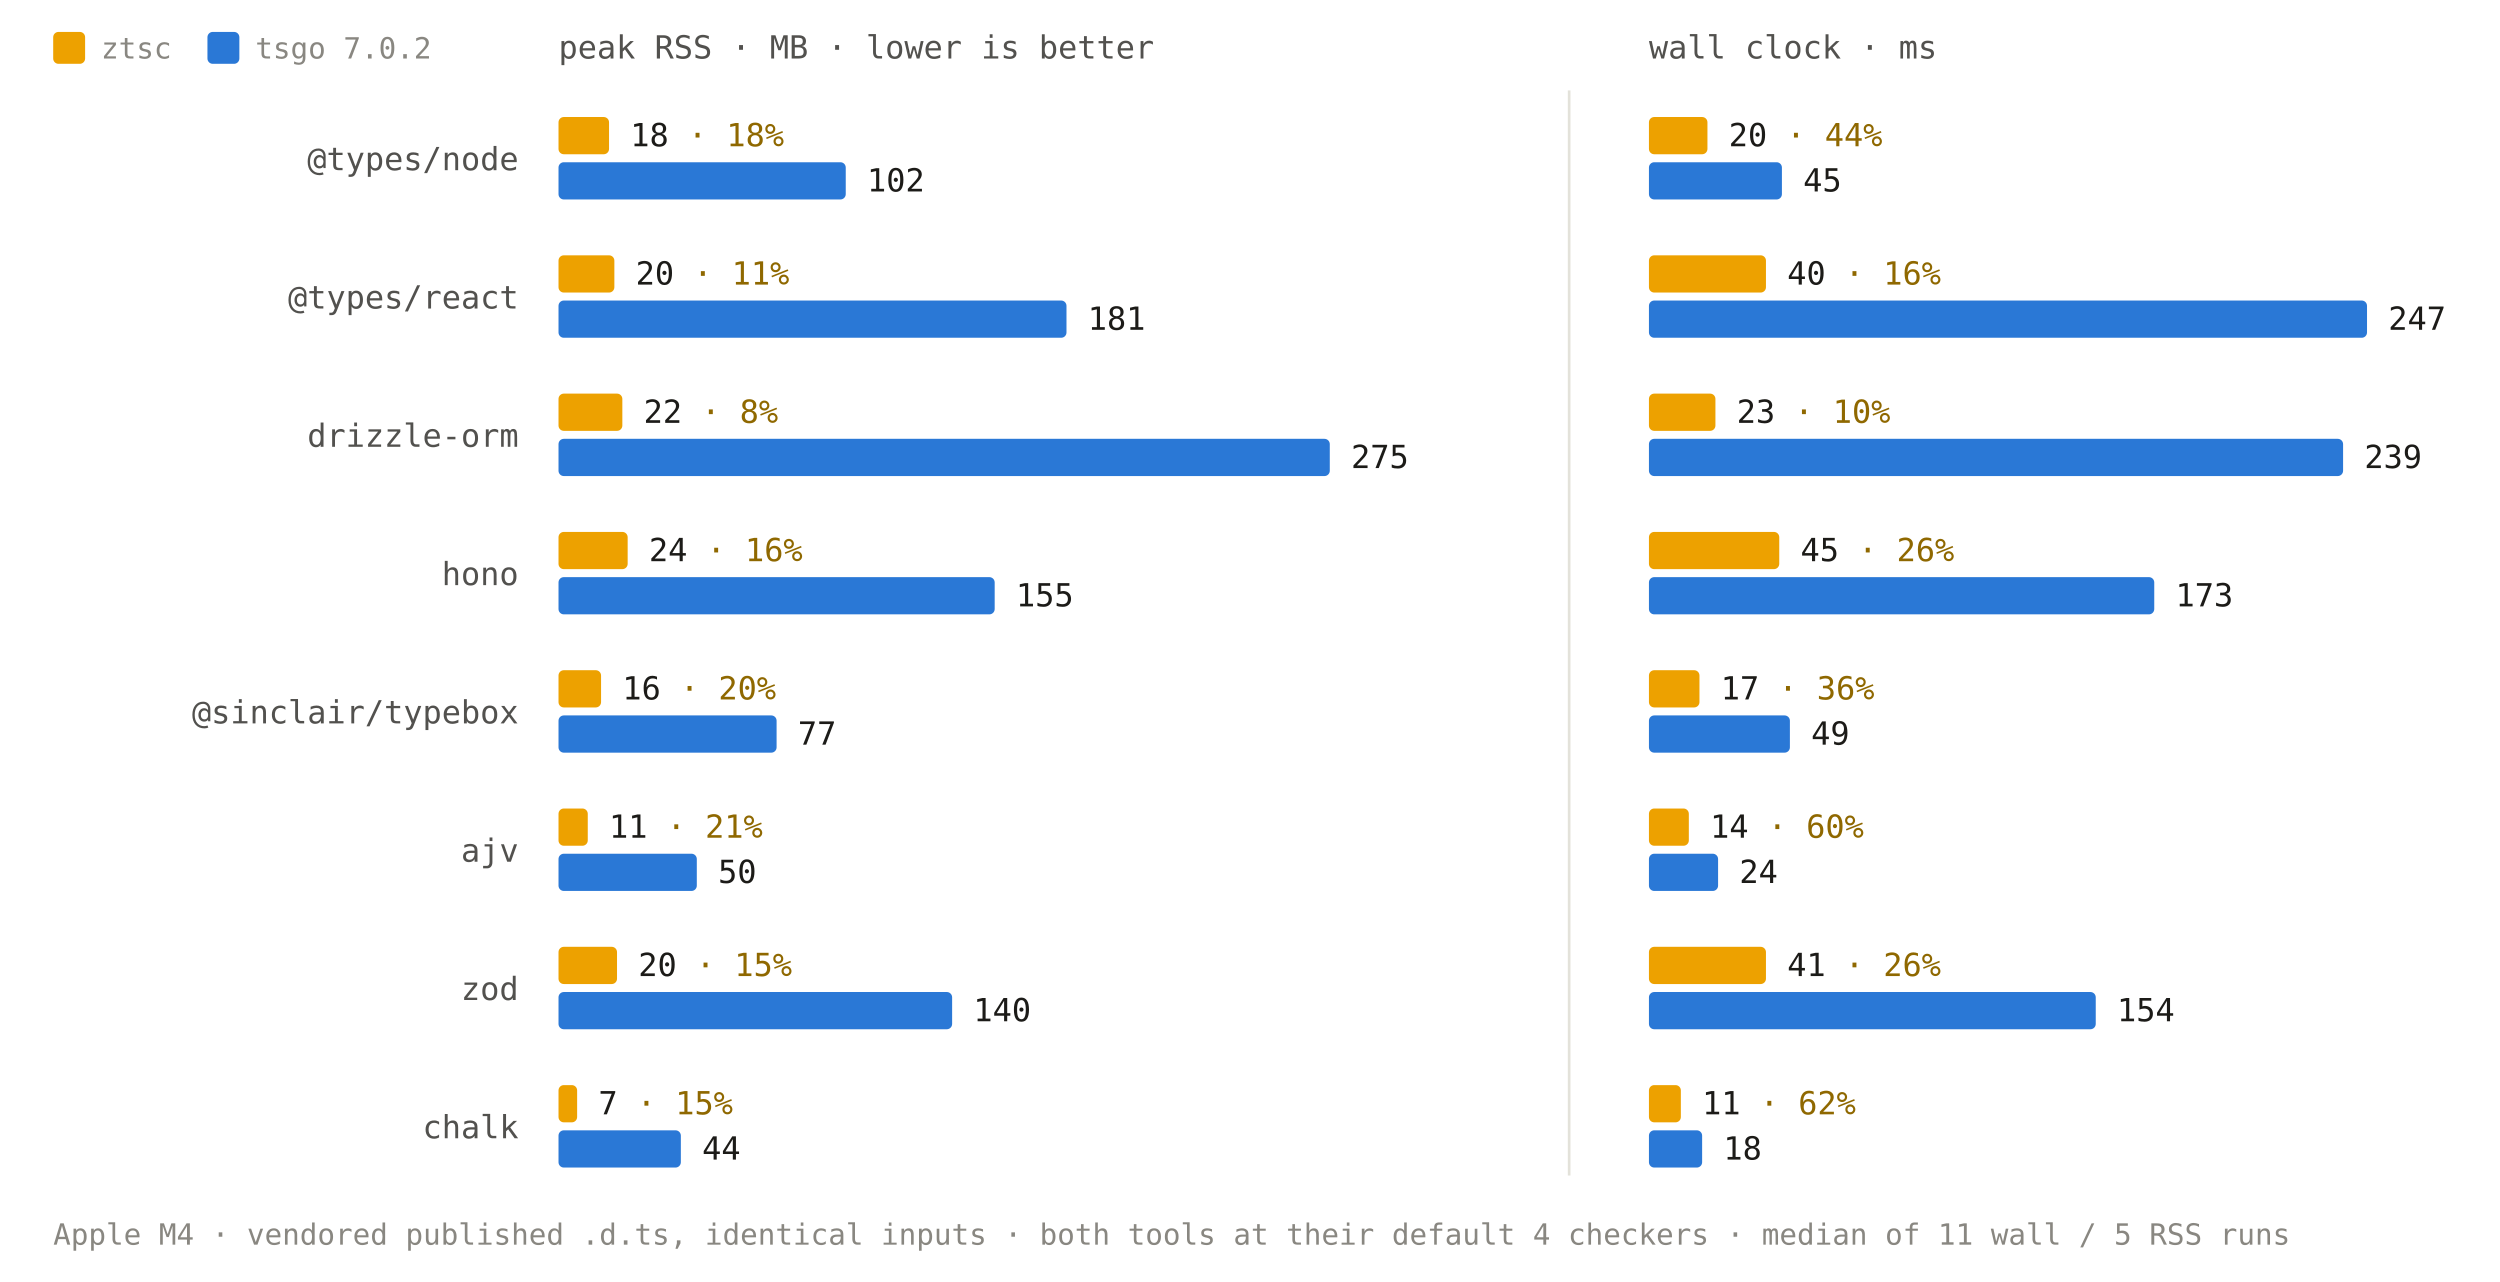
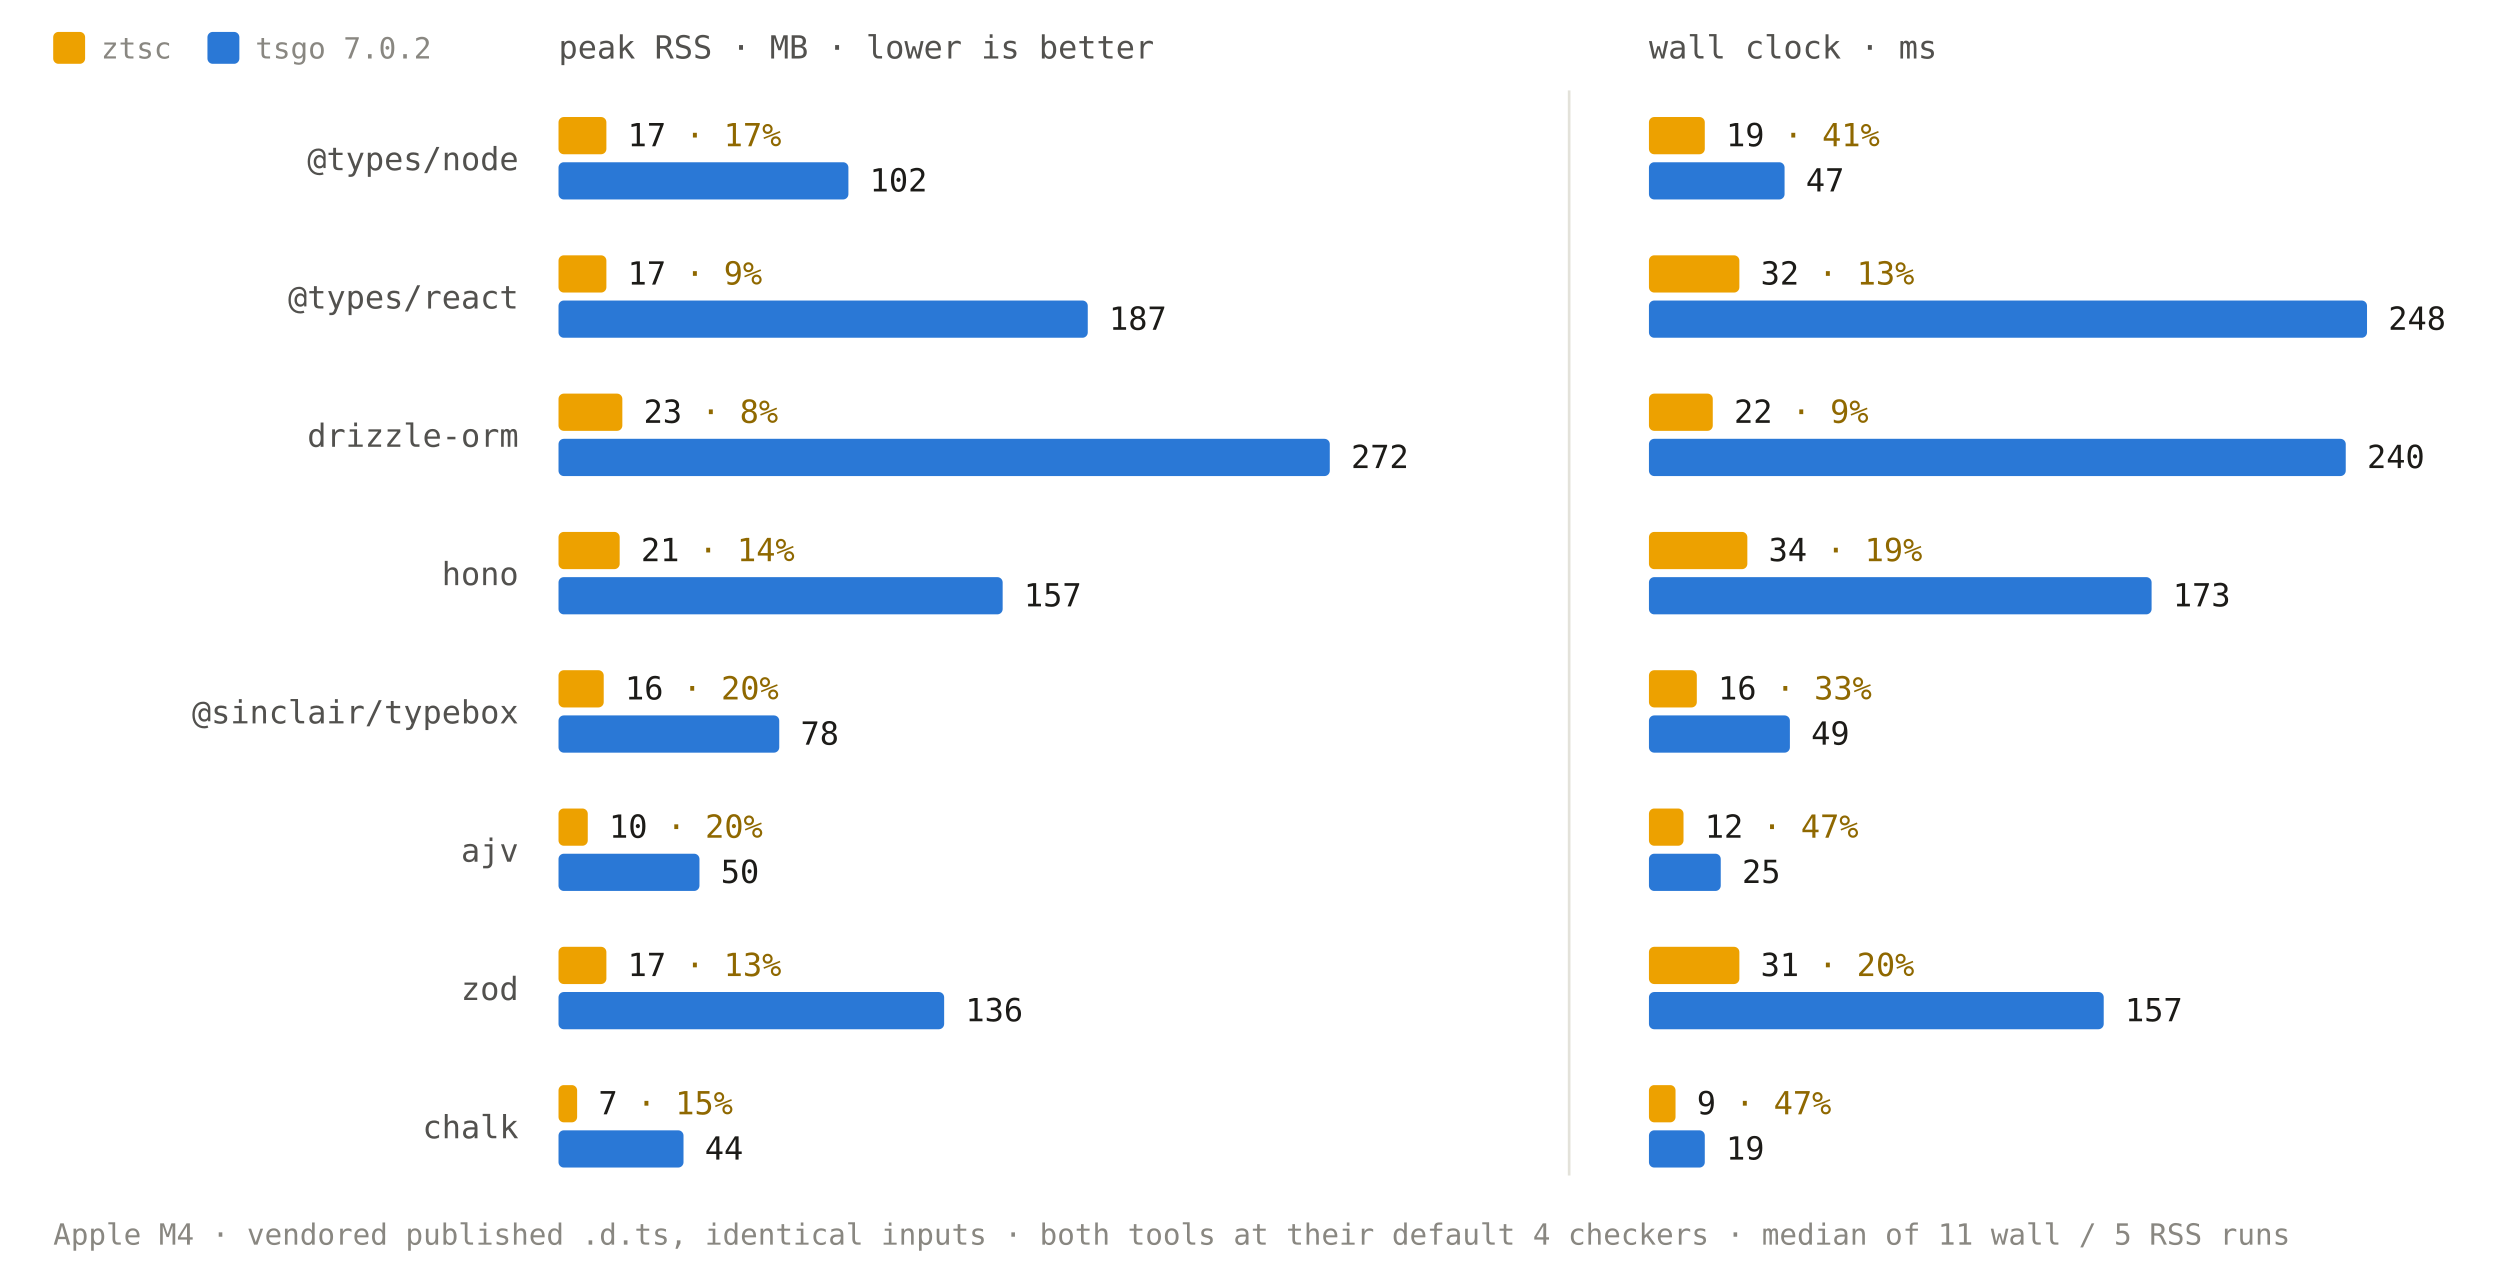
- <svg xmlns="http://www.w3.org/2000/svg" viewBox="0 0 940 482" width="940" height="482" role="img" aria-label="Two-panel grouped bar chart across eight real packages at the default four checkers. Left panel, peak resident memory: ztsc uses 7 to 24 megabytes, tsgo 44 to 275 megabytes — ztsc is 8 to 21 percent of tsgo on every package. Right panel, wall clock: ztsc takes 11 to 45 milliseconds, tsgo 18 to 247 milliseconds — ztsc is 10 to 62 percent of tsgo's time.">
+ <svg xmlns="http://www.w3.org/2000/svg" viewBox="0 0 940 482" width="940" height="482" role="img" aria-label="Two-panel grouped bar chart across eight real packages at the default four checkers. Left panel, peak resident memory: ztsc uses 7 to 23 megabytes, tsgo 44 to 272 megabytes — ztsc is 8 to 20 percent of tsgo on every package. Right panel, wall clock: ztsc takes 9 to 34 milliseconds, tsgo 19 to 248 milliseconds — ztsc is 9 to 47 percent of tsgo's time.">
  <style>
    text { font-family: ui-monospace, "SF Mono", SFMono-Regular, Menlo, Consolas, monospace; fill: #1c1b18; }
    .t11 { font-size: 11px; }
    .t12 { font-size: 12px; }
    .bl  { font-size: 12px; }
    .dim { fill: #52514e; }
    .mut { fill: #898781; }
    .acc { fill: #8f6800; }
    .bz  { fill: #eda100; }
    .bt  { fill: #2a78d6; }
    .hairv { stroke: #e3e2da; stroke-width: 1; }
  </style>
  <rect class="bz" x="20" y="12" width="12" height="12" rx="2" />
  <text class="t11 mut" x="38" y="22">ztsc</text>
  <rect class="bt" x="78" y="12" width="12" height="12" rx="2" />
  <text class="t11 mut" x="96" y="22">tsgo 7.0.2</text>
  <text class="t12 dim" x="210" y="22">peak RSS · MB · lower is better</text>
  <text class="t12 dim" x="620" y="22">wall clock · ms</text>
  <line class="hairv" x1="590" y1="34" x2="590" y2="442" />
  <text class="t12 dim" x="195" y="64" text-anchor="end">@types/node</text>
-   <rect class="bz" x="210" y="44" width="19" height="14" rx="2" />
-   <text class="bl" x="237" y="55">18 <tspan class="acc">· 18%</tspan>
+   <rect class="bz" x="210" y="44" width="18" height="14" rx="2" />
+   <text class="bl" x="236" y="55">17 <tspan class="acc">· 17%</tspan>
  </text>
-   <rect class="bt" x="210" y="61" width="108" height="14" rx="2" />
-   <text class="bl" x="326" y="72">102</text>
-   <rect class="bz" x="620" y="44" width="22" height="14" rx="2" />
-   <text class="bl" x="650" y="55">20 <tspan class="acc">· 44%</tspan>
+   <rect class="bt" x="210" y="61" width="109" height="14" rx="2" />
+   <text class="bl" x="327" y="72">102</text>
+   <rect class="bz" x="620" y="44" width="21" height="14" rx="2" />
+   <text class="bl" x="649" y="55">19 <tspan class="acc">· 41%</tspan>
  </text>
-   <rect class="bt" x="620" y="61" width="50" height="14" rx="2" />
-   <text class="bl" x="678" y="72">45</text>
+   <rect class="bt" x="620" y="61" width="51" height="14" rx="2" />
+   <text class="bl" x="679" y="72">47</text>
  <text class="t12 dim" x="195" y="116" text-anchor="end">@types/react</text>
-   <rect class="bz" x="210" y="96" width="21" height="14" rx="2" />
-   <text class="bl" x="239" y="107">20 <tspan class="acc">· 11%</tspan>
+   <rect class="bz" x="210" y="96" width="18" height="14" rx="2" />
+   <text class="bl" x="236" y="107">17 <tspan class="acc">· 9%</tspan>
  </text>
-   <rect class="bt" x="210" y="113" width="191" height="14" rx="2" />
-   <text class="bl" x="409" y="124">181</text>
-   <rect class="bz" x="620" y="96" width="44" height="14" rx="2" />
-   <text class="bl" x="672" y="107">40 <tspan class="acc">· 16%</tspan>
+   <rect class="bt" x="210" y="113" width="199" height="14" rx="2" />
+   <text class="bl" x="417" y="124">187</text>
+   <rect class="bz" x="620" y="96" width="34" height="14" rx="2" />
+   <text class="bl" x="662" y="107">32 <tspan class="acc">· 13%</tspan>
  </text>
  <rect class="bt" x="620" y="113" width="270" height="14" rx="2" />
-   <text class="bl" x="898" y="124">247</text>
+   <text class="bl" x="898" y="124">248</text>
  <text class="t12 dim" x="195" y="168" text-anchor="end">drizzle-orm</text>
  <rect class="bz" x="210" y="148" width="24" height="14" rx="2" />
-   <text class="bl" x="242" y="159">22 <tspan class="acc">· 8%</tspan>
+   <text class="bl" x="242" y="159">23 <tspan class="acc">· 8%</tspan>
  </text>
  <rect class="bt" x="210" y="165" width="290" height="14" rx="2" />
-   <text class="bl" x="508" y="176">275</text>
-   <rect class="bz" x="620" y="148" width="25" height="14" rx="2" />
-   <text class="bl" x="653" y="159">23 <tspan class="acc">· 10%</tspan>
+   <text class="bl" x="508" y="176">272</text>
+   <rect class="bz" x="620" y="148" width="24" height="14" rx="2" />
+   <text class="bl" x="652" y="159">22 <tspan class="acc">· 9%</tspan>
  </text>
-   <rect class="bt" x="620" y="165" width="261" height="14" rx="2" />
-   <text class="bl" x="889" y="176">239</text>
+   <rect class="bt" x="620" y="165" width="262" height="14" rx="2" />
+   <text class="bl" x="890" y="176">240</text>
  <text class="t12 dim" x="195" y="220" text-anchor="end">hono</text>
-   <rect class="bz" x="210" y="200" width="26" height="14" rx="2" />
-   <text class="bl" x="244" y="211">24 <tspan class="acc">· 16%</tspan>
+   <rect class="bz" x="210" y="200" width="23" height="14" rx="2" />
+   <text class="bl" x="241" y="211">21 <tspan class="acc">· 14%</tspan>
  </text>
-   <rect class="bt" x="210" y="217" width="164" height="14" rx="2" />
-   <text class="bl" x="382" y="228">155</text>
-   <rect class="bz" x="620" y="200" width="49" height="14" rx="2" />
-   <text class="bl" x="677" y="211">45 <tspan class="acc">· 26%</tspan>
+   <rect class="bt" x="210" y="217" width="167" height="14" rx="2" />
+   <text class="bl" x="385" y="228">157</text>
+   <rect class="bz" x="620" y="200" width="37" height="14" rx="2" />
+   <text class="bl" x="665" y="211">34 <tspan class="acc">· 19%</tspan>
  </text>
-   <rect class="bt" x="620" y="217" width="190" height="14" rx="2" />
-   <text class="bl" x="818" y="228">173</text>
+   <rect class="bt" x="620" y="217" width="189" height="14" rx="2" />
+   <text class="bl" x="817" y="228">173</text>
  <text class="t12 dim" x="195" y="272" text-anchor="end">@sinclair/typebox</text>
-   <rect class="bz" x="210" y="252" width="16" height="14" rx="2" />
-   <text class="bl" x="234" y="263">16 <tspan class="acc">· 20%</tspan>
+   <rect class="bz" x="210" y="252" width="17" height="14" rx="2" />
+   <text class="bl" x="235" y="263">16 <tspan class="acc">· 20%</tspan>
  </text>
-   <rect class="bt" x="210" y="269" width="82" height="14" rx="2" />
-   <text class="bl" x="300" y="280">77</text>
-   <rect class="bz" x="620" y="252" width="19" height="14" rx="2" />
-   <text class="bl" x="647" y="263">17 <tspan class="acc">· 36%</tspan>
+   <rect class="bt" x="210" y="269" width="83" height="14" rx="2" />
+   <text class="bl" x="301" y="280">78</text>
+   <rect class="bz" x="620" y="252" width="18" height="14" rx="2" />
+   <text class="bl" x="646" y="263">16 <tspan class="acc">· 33%</tspan>
  </text>
  <rect class="bt" x="620" y="269" width="53" height="14" rx="2" />
  <text class="bl" x="681" y="280">49</text>
  <text class="t12 dim" x="195" y="324" text-anchor="end">ajv</text>
  <rect class="bz" x="210" y="304" width="11" height="14" rx="2" />
-   <text class="bl" x="229" y="315">11 <tspan class="acc">· 21%</tspan>
+   <text class="bl" x="229" y="315">10 <tspan class="acc">· 20%</tspan>
  </text>
-   <rect class="bt" x="210" y="321" width="52" height="14" rx="2" />
-   <text class="bl" x="270" y="332">50</text>
-   <rect class="bz" x="620" y="304" width="15" height="14" rx="2" />
-   <text class="bl" x="643" y="315">14 <tspan class="acc">· 60%</tspan>
+   <rect class="bt" x="210" y="321" width="53" height="14" rx="2" />
+   <text class="bl" x="271" y="332">50</text>
+   <rect class="bz" x="620" y="304" width="13" height="14" rx="2" />
+   <text class="bl" x="641" y="315">12 <tspan class="acc">· 47%</tspan>
  </text>
-   <rect class="bt" x="620" y="321" width="26" height="14" rx="2" />
-   <text class="bl" x="654" y="332">24</text>
+   <rect class="bt" x="620" y="321" width="27" height="14" rx="2" />
+   <text class="bl" x="655" y="332">25</text>
  <text class="t12 dim" x="195" y="376" text-anchor="end">zod</text>
-   <rect class="bz" x="210" y="356" width="22" height="14" rx="2" />
-   <text class="bl" x="240" y="367">20 <tspan class="acc">· 15%</tspan>
+   <rect class="bz" x="210" y="356" width="18" height="14" rx="2" />
+   <text class="bl" x="236" y="367">17 <tspan class="acc">· 13%</tspan>
  </text>
-   <rect class="bt" x="210" y="373" width="148" height="14" rx="2" />
-   <text class="bl" x="366" y="384">140</text>
-   <rect class="bz" x="620" y="356" width="44" height="14" rx="2" />
-   <text class="bl" x="672" y="367">41 <tspan class="acc">· 26%</tspan>
+   <rect class="bt" x="210" y="373" width="145" height="14" rx="2" />
+   <text class="bl" x="363" y="384">136</text>
+   <rect class="bz" x="620" y="356" width="34" height="14" rx="2" />
+   <text class="bl" x="662" y="367">31 <tspan class="acc">· 20%</tspan>
  </text>
-   <rect class="bt" x="620" y="373" width="168" height="14" rx="2" />
-   <text class="bl" x="796" y="384">154</text>
+   <rect class="bt" x="620" y="373" width="171" height="14" rx="2" />
+   <text class="bl" x="799" y="384">157</text>
  <text class="t12 dim" x="195" y="428" text-anchor="end">chalk</text>
  <rect class="bz" x="210" y="408" width="7" height="14" rx="2" />
  <text class="bl" x="225" y="419">7 <tspan class="acc">· 15%</tspan>
  </text>
-   <rect class="bt" x="210" y="425" width="46" height="14" rx="2" />
-   <text class="bl" x="264" y="436">44</text>
-   <rect class="bz" x="620" y="408" width="12" height="14" rx="2" />
-   <text class="bl" x="640" y="419">11 <tspan class="acc">· 62%</tspan>
+   <rect class="bt" x="210" y="425" width="47" height="14" rx="2" />
+   <text class="bl" x="265" y="436">44</text>
+   <rect class="bz" x="620" y="408" width="10" height="14" rx="2" />
+   <text class="bl" x="638" y="419">9 <tspan class="acc">· 47%</tspan>
  </text>
-   <rect class="bt" x="620" y="425" width="20" height="14" rx="2" />
-   <text class="bl" x="648" y="436">18</text>
+   <rect class="bt" x="620" y="425" width="21" height="14" rx="2" />
+   <text class="bl" x="649" y="436">19</text>
  <text class="t11 mut" x="20" y="468">Apple M4 · vendored published .d.ts, identical inputs · both tools at their default 4 checkers · median of 11 wall / 5 RSS runs</text>
</svg>
